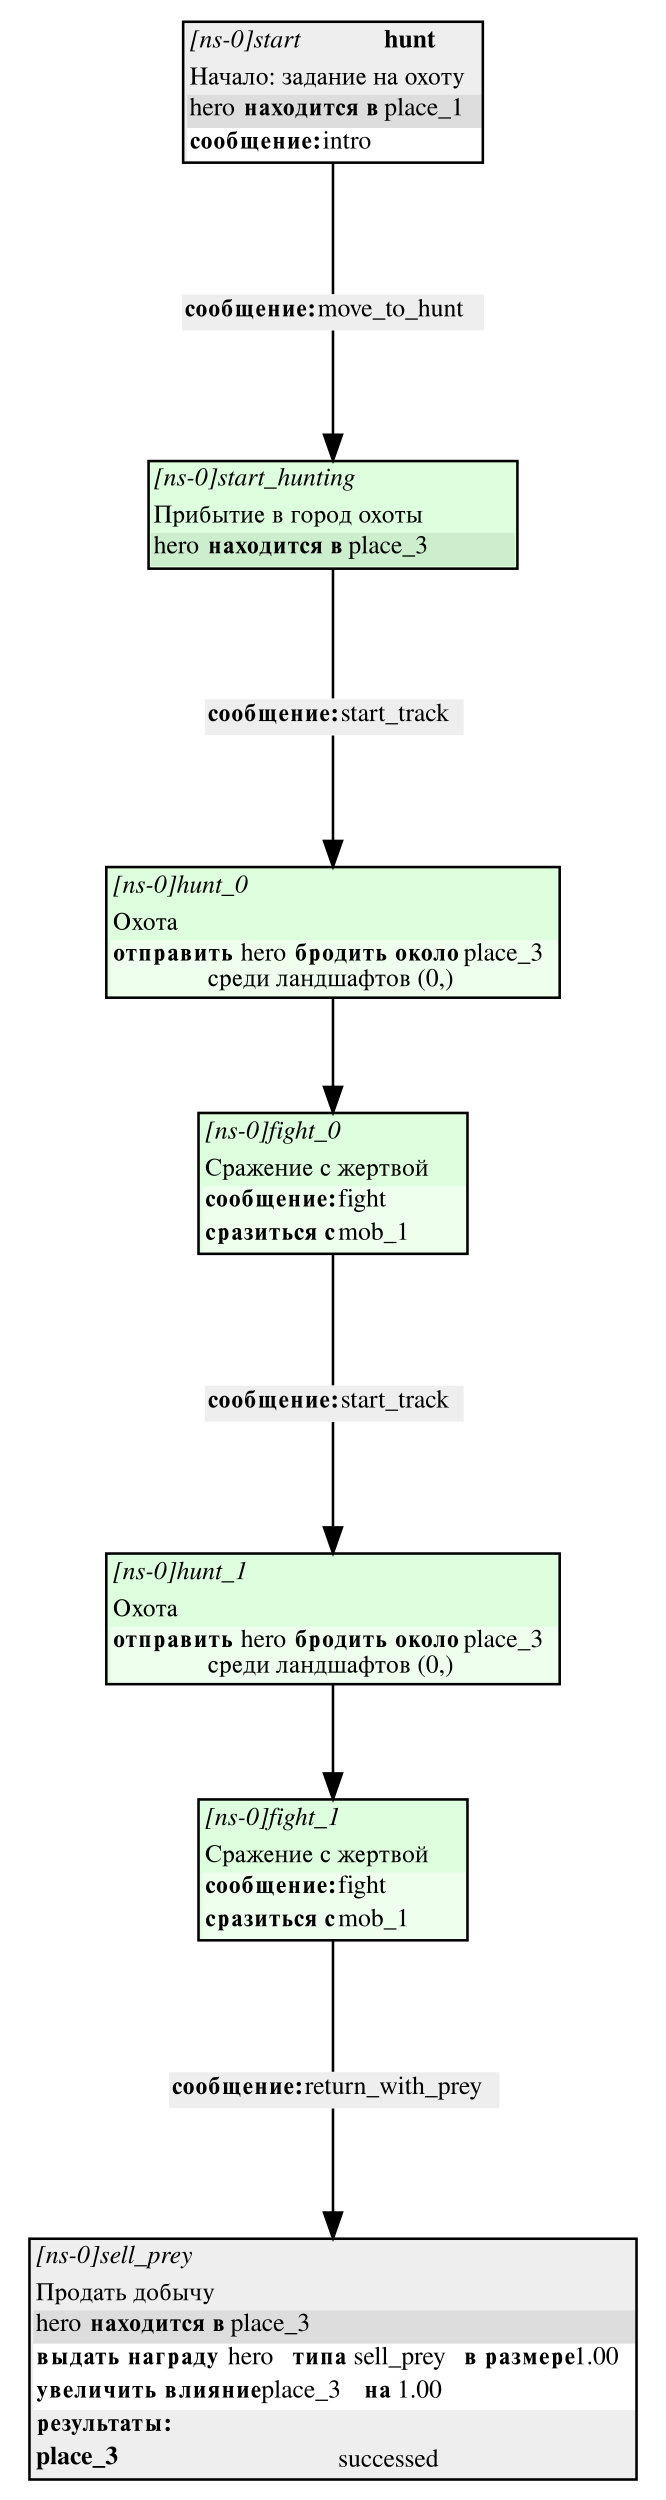
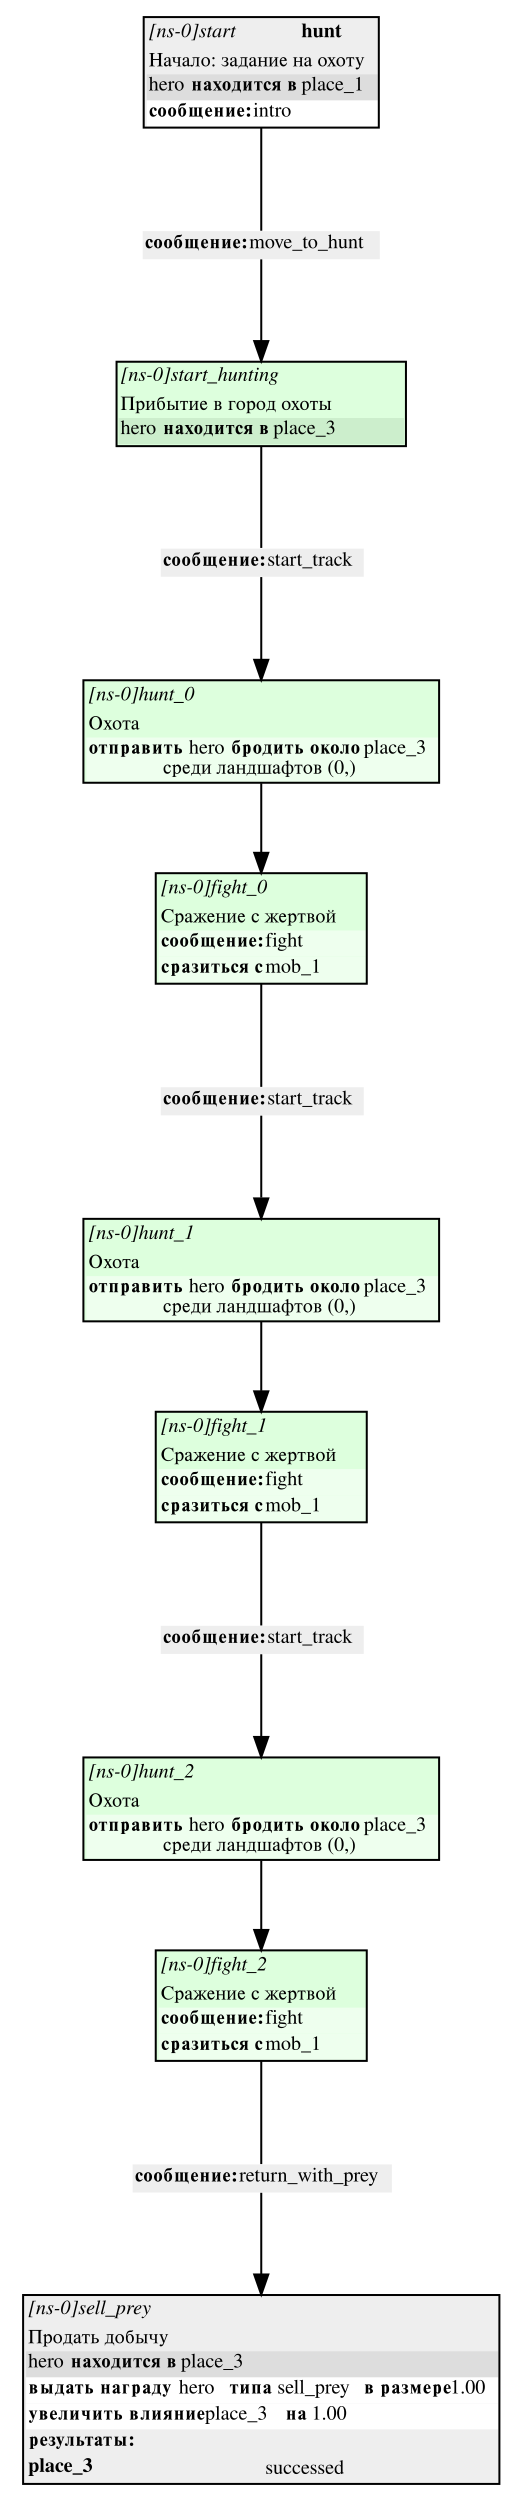
- <svg xmlns="http://www.w3.org/2000/svg" width="260pt" height="976pt" viewBox="0.00 0.00 260.00 976.00">
-   <g id="graph0" class="graph" transform="scale(1 1) rotate(0) translate(4 972)">
-     <polygon fill="white" stroke="white" points="-4,4 -4,-972 256,-972 256,4 -4,4" />
+ <svg xmlns="http://www.w3.org/2000/svg" width="260pt" height="1244pt" viewBox="0.00 0.00 260.00 1244.00">
+   <g id="graph0" class="graph" transform="scale(1 1) rotate(0) translate(4 1240)">
+     <polygon fill="white" stroke="white" points="-4,4 -4,-1240 256,-1240 256,4 -4,4" />
    <g id="node1" class="node">
-       <polygon fill="#eeeeee" stroke="none" points="67.5,-908.5 67.5,-963.5 184.5,-963.5 184.5,-908.5 67.5,-908.5" />
-       <text text-anchor="start" x="70" y="-953.5" font-family="Times,serif" font-style="italic" font-size="10.00">[ns-0]start</text>
-       <text text-anchor="start" x="146" y="-953.5" font-family="Times,serif" font-weight="bold" font-size="10.00">hunt</text>
-       <text text-anchor="start" x="70" y="-939" font-family="Times,serif" font-size="10.00">Начало: задание на охоту</text>
-       <polygon fill="#dddddd" stroke="none" points="69,-922 69,-935 184,-935 184,-922 69,-922" />
-       <text text-anchor="start" x="70" y="-927" font-family="Times,serif" font-size="10.00">hero </text>
-       <text text-anchor="start" x="91" y="-927" font-family="Times,serif" font-weight="bold" font-size="10.00">находится в</text>
-       <text text-anchor="start" x="146" y="-927" font-family="Times,serif" font-size="10.00"> place_1</text>
-       <polygon fill="#ffffff" stroke="none" points="69,-909 69,-922 184,-922 184,-909 69,-909" />
-       <text text-anchor="start" x="70" y="-914" font-family="Times,serif" font-weight="bold" font-size="10.00">сообщение:</text>
-       <text text-anchor="start" x="122" y="-914" font-family="Times,serif" font-size="10.00"> intro</text>
-       <polygon fill="none" stroke="black" points="67.5,-908.5 67.5,-963.5 184.5,-963.5 184.5,-908.5 67.5,-908.5" />
+       <polygon fill="#eeeeee" stroke="none" points="67.5,-1176.5 67.5,-1231.5 184.5,-1231.5 184.5,-1176.5 67.5,-1176.5" />
+       <text text-anchor="start" x="70" y="-1221.5" font-family="Times,serif" font-style="italic" font-size="10.00">[ns-0]start</text>
+       <text text-anchor="start" x="146" y="-1221.5" font-family="Times,serif" font-weight="bold" font-size="10.00">hunt</text>
+       <text text-anchor="start" x="70" y="-1207" font-family="Times,serif" font-size="10.00">Начало: задание на охоту</text>
+       <polygon fill="#dddddd" stroke="none" points="69,-1190 69,-1203 184,-1203 184,-1190 69,-1190" />
+       <text text-anchor="start" x="70" y="-1195" font-family="Times,serif" font-size="10.00">hero </text>
+       <text text-anchor="start" x="91" y="-1195" font-family="Times,serif" font-weight="bold" font-size="10.00">находится в</text>
+       <text text-anchor="start" x="146" y="-1195" font-family="Times,serif" font-size="10.00"> place_1</text>
+       <polygon fill="#ffffff" stroke="none" points="69,-1177 69,-1190 184,-1190 184,-1177 69,-1177" />
+       <text text-anchor="start" x="70" y="-1182" font-family="Times,serif" font-weight="bold" font-size="10.00">сообщение:</text>
+       <text text-anchor="start" x="122" y="-1182" font-family="Times,serif" font-size="10.00"> intro</text>
+       <polygon fill="none" stroke="black" points="67.5,-1176.5 67.5,-1231.5 184.5,-1231.5 184.5,-1176.5 67.5,-1176.5" />
    </g>
-     <g id="node11" class="node">
-       <polygon fill="#eeeeee" stroke="none" points="67,-843 67,-857 185,-857 185,-843 67,-843" />
-       <text text-anchor="start" x="68" y="-848.5" font-family="Times,serif" font-weight="bold" font-size="10.00">сообщение:</text>
-       <text text-anchor="start" x="120" y="-848.5" font-family="Times,serif" font-size="10.00"> move_to_hunt</text>
+     <g id="node14" class="node">
+       <polygon fill="#eeeeee" stroke="none" points="67,-1111 67,-1125 185,-1125 185,-1111 67,-1111" />
+       <text text-anchor="start" x="68" y="-1116.5" font-family="Times,serif" font-weight="bold" font-size="10.00">сообщение:</text>
+       <text text-anchor="start" x="120" y="-1116.5" font-family="Times,serif" font-size="10.00"> move_to_hunt</text>
    </g>
-     <g id="edge9" class="edge">
-       <path fill="none" stroke="black" d="M126,-908.422C126,-890.349 126,-867.853 126,-857.177" />
+     <g id="edge12" class="edge">
+       <path fill="none" stroke="black" d="M126,-1176.42C126,-1158.35 126,-1135.85 126,-1125.18" />
    </g>
    <g id="node2" class="node">
+       <polygon fill="#ddffdd" stroke="none" points="73.5,-750.5 73.5,-805.5 178.5,-805.5 178.5,-750.5 73.5,-750.5" />
+       <text text-anchor="start" x="76" y="-795.5" font-family="Times,serif" font-style="italic" font-size="10.00">[ns-0]fight_0</text>
+       <text text-anchor="start" x="76" y="-781" font-family="Times,serif" font-size="10.00">Сражение с жертвой</text>
+       <polygon fill="#eeffee" stroke="none" points="75,-764 75,-777 178,-777 178,-764 75,-764" />
+       <text text-anchor="start" x="76" y="-769" font-family="Times,serif" font-weight="bold" font-size="10.00">сообщение:</text>
+       <text text-anchor="start" x="128" y="-769" font-family="Times,serif" font-size="10.00"> fight</text>
+       <polygon fill="#eeffee" stroke="none" points="75,-751 75,-764 178,-764 178,-751 75,-751" />
+       <text text-anchor="start" x="76" y="-756" font-family="Times,serif" font-weight="bold" font-size="10.00">сразиться с</text>
+       <text text-anchor="start" x="128" y="-756" font-family="Times,serif" font-size="10.00">  mob_1</text>
+       <polygon fill="none" stroke="black" points="73.5,-750.5 73.5,-805.5 178.5,-805.5 178.5,-750.5 73.5,-750.5" />
+     </g>
+     <g id="node10" class="node">
+       <polygon fill="#eeeeee" stroke="none" points="76,-685 76,-699 177,-699 177,-685 76,-685" />
+       <text text-anchor="start" x="77" y="-690.5" font-family="Times,serif" font-weight="bold" font-size="10.00">сообщение:</text>
+       <text text-anchor="start" x="129" y="-690.5" font-family="Times,serif" font-size="10.00"> start_track</text>
+     </g>
+     <g id="edge1" class="edge">
+       <path fill="none" stroke="black" d="M126,-750.422C126,-732.349 126,-709.853 126,-699.177" />
+     </g>
+     <g id="node3" class="node">
      <polygon fill="#ddffdd" stroke="none" points="73.5,-482.5 73.5,-537.5 178.5,-537.5 178.5,-482.5 73.5,-482.5" />
-       <text text-anchor="start" x="76" y="-527.5" font-family="Times,serif" font-style="italic" font-size="10.00">[ns-0]fight_0</text>
+       <text text-anchor="start" x="76" y="-527.5" font-family="Times,serif" font-style="italic" font-size="10.00">[ns-0]fight_1</text>
      <text text-anchor="start" x="76" y="-513" font-family="Times,serif" font-size="10.00">Сражение с жертвой</text>
      <polygon fill="#eeffee" stroke="none" points="75,-496 75,-509 178,-509 178,-496 75,-496" />
      <text text-anchor="start" x="76" y="-501" font-family="Times,serif" font-weight="bold" font-size="10.00">сообщение:</text>
      <text text-anchor="start" x="128" y="-501" font-family="Times,serif" font-size="10.00"> fight</text>
      <polygon fill="#eeffee" stroke="none" points="75,-483 75,-496 178,-496 178,-483 75,-483" />
      <text text-anchor="start" x="76" y="-488" font-family="Times,serif" font-weight="bold" font-size="10.00">сразиться с</text>
      <text text-anchor="start" x="128" y="-488" font-family="Times,serif" font-size="10.00">  mob_1</text>
      <polygon fill="none" stroke="black" points="73.5,-482.5 73.5,-537.5 178.5,-537.5 178.5,-482.5 73.5,-482.5" />
    </g>
-     <g id="node8" class="node">
+     <g id="node11" class="node">
      <polygon fill="#eeeeee" stroke="none" points="76,-417 76,-431 177,-431 177,-417 76,-417" />
      <text text-anchor="start" x="77" y="-422.5" font-family="Times,serif" font-weight="bold" font-size="10.00">сообщение:</text>
      <text text-anchor="start" x="129" y="-422.5" font-family="Times,serif" font-size="10.00"> start_track</text>
    </g>
-     <g id="edge1" class="edge">
+     <g id="edge4" class="edge">
      <path fill="none" stroke="black" d="M126,-482.422C126,-464.349 126,-441.853 126,-431.177" />
    </g>
-     <g id="node3" class="node">
+     <g id="node4" class="node">
      <polygon fill="#ddffdd" stroke="none" points="73.5,-214.5 73.5,-269.5 178.5,-269.5 178.5,-214.5 73.5,-214.5" />
-       <text text-anchor="start" x="76" y="-259.5" font-family="Times,serif" font-style="italic" font-size="10.00">[ns-0]fight_1</text>
+       <text text-anchor="start" x="76" y="-259.5" font-family="Times,serif" font-style="italic" font-size="10.00">[ns-0]fight_2</text>
      <text text-anchor="start" x="76" y="-245" font-family="Times,serif" font-size="10.00">Сражение с жертвой</text>
      <polygon fill="#eeffee" stroke="none" points="75,-228 75,-241 178,-241 178,-228 75,-228" />
      <text text-anchor="start" x="76" y="-233" font-family="Times,serif" font-weight="bold" font-size="10.00">сообщение:</text>
      <text text-anchor="start" x="128" y="-233" font-family="Times,serif" font-size="10.00"> fight</text>
      <polygon fill="#eeffee" stroke="none" points="75,-215 75,-228 178,-228 178,-215 75,-215" />
      <text text-anchor="start" x="76" y="-220" font-family="Times,serif" font-weight="bold" font-size="10.00">сразиться с</text>
      <text text-anchor="start" x="128" y="-220" font-family="Times,serif" font-size="10.00">  mob_1</text>
      <polygon fill="none" stroke="black" points="73.5,-214.5 73.5,-269.5 178.5,-269.5 178.5,-214.5 73.5,-214.5" />
    </g>
-     <g id="node9" class="node">
+     <g id="node12" class="node">
      <polygon fill="#eeeeee" stroke="none" points="62,-149 62,-163 191,-163 191,-149 62,-149" />
      <text text-anchor="start" x="63" y="-154.5" font-family="Times,serif" font-weight="bold" font-size="10.00">сообщение:</text>
      <text text-anchor="start" x="115" y="-154.5" font-family="Times,serif" font-size="10.00"> return_with_prey</text>
    </g>
-     <g id="edge5" class="edge">
+     <g id="edge8" class="edge">
      <path fill="none" stroke="black" d="M126,-214.422C126,-196.349 126,-173.853 126,-163.177" />
    </g>
-     <g id="node4" class="node">
+     <g id="node5" class="node">
+       <polygon fill="#ddffdd" stroke="none" points="37.5,-850.5 37.5,-901.5 214.5,-901.5 214.5,-850.5 37.5,-850.5" />
+       <text text-anchor="start" x="40" y="-891.5" font-family="Times,serif" font-style="italic" font-size="10.00">[ns-0]hunt_0</text>
+       <text text-anchor="start" x="40" y="-877" font-family="Times,serif" font-size="10.00">Охота</text>
+       <polygon fill="#eeffee" stroke="none" points="39,-851 39,-873 214,-873 214,-851 39,-851" />
+       <text text-anchor="start" x="40" y="-865" font-family="Times,serif" font-weight="bold" font-size="10.00">отправить </text>
+       <text text-anchor="start" x="90" y="-865" font-family="Times,serif" font-size="10.00"> hero</text>
+       <text text-anchor="start" x="111" y="-865" font-family="Times,serif" font-weight="bold" font-size="10.00">бродить около</text>
+       <text text-anchor="start" x="177" y="-865" font-family="Times,serif" font-size="10.00"> place_3</text>
+       <text text-anchor="start" x="77" y="-855" font-family="Times,serif" font-size="10.00"> среди ландшафтов (0,)</text>
+       <polygon fill="none" stroke="black" points="37.5,-850.5 37.5,-901.5 214.5,-901.5 214.5,-850.5 37.5,-850.5" />
+     </g>
+     <g id="edge7" class="edge">
+       <path fill="none" stroke="black" d="M126,-850.278C126,-839.814 126,-827.404 126,-815.894" />
+       <polygon fill="black" stroke="black" points="129.5,-815.66 126,-805.66 122.5,-815.66 129.5,-815.66" />
+     </g>
+     <g id="node6" class="node">
      <polygon fill="#ddffdd" stroke="none" points="37.5,-582.5 37.5,-633.5 214.5,-633.5 214.5,-582.5 37.5,-582.5" />
-       <text text-anchor="start" x="40" y="-623.5" font-family="Times,serif" font-style="italic" font-size="10.00">[ns-0]hunt_0</text>
+       <text text-anchor="start" x="40" y="-623.5" font-family="Times,serif" font-style="italic" font-size="10.00">[ns-0]hunt_1</text>
      <text text-anchor="start" x="40" y="-609" font-family="Times,serif" font-size="10.00">Охота</text>
      <polygon fill="#eeffee" stroke="none" points="39,-583 39,-605 214,-605 214,-583 39,-583" />
      <text text-anchor="start" x="40" y="-597" font-family="Times,serif" font-weight="bold" font-size="10.00">отправить </text>
      <text text-anchor="start" x="90" y="-597" font-family="Times,serif" font-size="10.00"> hero</text>
      <text text-anchor="start" x="111" y="-597" font-family="Times,serif" font-weight="bold" font-size="10.00">бродить около</text>
      <text text-anchor="start" x="177" y="-597" font-family="Times,serif" font-size="10.00"> place_3</text>
      <text text-anchor="start" x="77" y="-587" font-family="Times,serif" font-size="10.00"> среди ландшафтов (0,)</text>
      <polygon fill="none" stroke="black" points="37.5,-582.5 37.5,-633.5 214.5,-633.5 214.5,-582.5 37.5,-582.5" />
    </g>
-     <g id="edge4" class="edge">
+     <g id="edge3" class="edge">
      <path fill="none" stroke="black" d="M126,-582.278C126,-571.814 126,-559.404 126,-547.894" />
      <polygon fill="black" stroke="black" points="129.5,-547.66 126,-537.66 122.5,-547.66 129.5,-547.66" />
    </g>
-     <g id="node5" class="node">
+     <g id="node7" class="node">
      <polygon fill="#ddffdd" stroke="none" points="37.5,-314.5 37.5,-365.5 214.5,-365.5 214.5,-314.5 37.5,-314.5" />
-       <text text-anchor="start" x="40" y="-355.5" font-family="Times,serif" font-style="italic" font-size="10.00">[ns-0]hunt_1</text>
+       <text text-anchor="start" x="40" y="-355.5" font-family="Times,serif" font-style="italic" font-size="10.00">[ns-0]hunt_2</text>
      <text text-anchor="start" x="40" y="-341" font-family="Times,serif" font-size="10.00">Охота</text>
      <polygon fill="#eeffee" stroke="none" points="39,-315 39,-337 214,-337 214,-315 39,-315" />
      <text text-anchor="start" x="40" y="-329" font-family="Times,serif" font-weight="bold" font-size="10.00">отправить </text>
      <text text-anchor="start" x="90" y="-329" font-family="Times,serif" font-size="10.00"> hero</text>
      <text text-anchor="start" x="111" y="-329" font-family="Times,serif" font-weight="bold" font-size="10.00">бродить около</text>
      <text text-anchor="start" x="177" y="-329" font-family="Times,serif" font-size="10.00"> place_3</text>
      <text text-anchor="start" x="77" y="-319" font-family="Times,serif" font-size="10.00"> среди ландшафтов (0,)</text>
      <polygon fill="none" stroke="black" points="37.5,-314.5 37.5,-365.5 214.5,-365.5 214.5,-314.5 37.5,-314.5" />
    </g>
-     <g id="edge3" class="edge">
+     <g id="edge6" class="edge">
      <path fill="none" stroke="black" d="M126,-314.278C126,-303.814 126,-291.404 126,-279.894" />
      <polygon fill="black" stroke="black" points="129.5,-279.66 126,-269.66 122.5,-279.66 129.5,-279.66" />
    </g>
-     <g id="node6" class="node">
-       <polygon fill="#ddffdd" stroke="none" points="54,-750 54,-792 198,-792 198,-750 54,-750" />
-       <text text-anchor="start" x="56" y="-782.5" font-family="Times,serif" font-style="italic" font-size="10.00">[ns-0]start_hunting</text>
-       <text text-anchor="start" x="56" y="-768" font-family="Times,serif" font-size="10.00">Прибытие в город охоты</text>
-       <polygon fill="#cceecc" stroke="none" points="55,-751 55,-764 197,-764 197,-751 55,-751" />
-       <text text-anchor="start" x="56" y="-756" font-family="Times,serif" font-size="10.00">hero </text>
-       <text text-anchor="start" x="77" y="-756" font-family="Times,serif" font-weight="bold" font-size="10.00">находится в</text>
-       <text text-anchor="start" x="132" y="-756" font-family="Times,serif" font-size="10.00"> place_3</text>
-       <polygon fill="none" stroke="black" points="54,-750 54,-792 198,-792 198,-750 54,-750" />
+     <g id="node8" class="node">
+       <polygon fill="#ddffdd" stroke="none" points="54,-1018 54,-1060 198,-1060 198,-1018 54,-1018" />
+       <text text-anchor="start" x="56" y="-1050.5" font-family="Times,serif" font-style="italic" font-size="10.00">[ns-0]start_hunting</text>
+       <text text-anchor="start" x="56" y="-1036" font-family="Times,serif" font-size="10.00">Прибытие в город охоты</text>
+       <polygon fill="#cceecc" stroke="none" points="55,-1019 55,-1032 197,-1032 197,-1019 55,-1019" />
+       <text text-anchor="start" x="56" y="-1024" font-family="Times,serif" font-size="10.00">hero </text>
+       <text text-anchor="start" x="77" y="-1024" font-family="Times,serif" font-weight="bold" font-size="10.00">находится в</text>
+       <text text-anchor="start" x="132" y="-1024" font-family="Times,serif" font-size="10.00"> place_3</text>
+       <polygon fill="none" stroke="black" points="54,-1018 54,-1060 198,-1060 198,-1018 54,-1018" />
    </g>
-     <g id="node10" class="node">
-       <polygon fill="#eeeeee" stroke="none" points="76,-685 76,-699 177,-699 177,-685 76,-685" />
-       <text text-anchor="start" x="77" y="-690.5" font-family="Times,serif" font-weight="bold" font-size="10.00">сообщение:</text>
-       <text text-anchor="start" x="129" y="-690.5" font-family="Times,serif" font-size="10.00"> start_track</text>
+     <g id="node13" class="node">
+       <polygon fill="#eeeeee" stroke="none" points="76,-953 76,-967 177,-967 177,-953 76,-953" />
+       <text text-anchor="start" x="77" y="-958.5" font-family="Times,serif" font-weight="bold" font-size="10.00">сообщение:</text>
+       <text text-anchor="start" x="129" y="-958.5" font-family="Times,serif" font-size="10.00"> start_track</text>
    </g>
-     <g id="edge7" class="edge">
-       <path fill="none" stroke="black" d="M126,-749.769C126,-733.015 126,-710.253 126,-699.342" />
+     <g id="edge10" class="edge">
+       <path fill="none" stroke="black" d="M126,-1017.77C126,-1001.02 126,-978.253 126,-967.342" />
    </g>
-     <g id="node7" class="node">
+     <g id="node9" class="node">
      <polygon fill="#eeeeee" stroke="none" points="7.5,-4 7.5,-98 244.5,-98 244.5,-4 7.5,-4" />
      <text text-anchor="start" x="10" y="-88.5" font-family="Times,serif" font-style="italic" font-size="10.00">[ns-0]sell_prey</text>
      <text text-anchor="start" x="10" y="-74" font-family="Times,serif" font-size="10.00">Продать добычу</text>
      <polygon fill="#dddddd" stroke="none" points="9,-57 9,-70 244,-70 244,-57 9,-57" />
      <text text-anchor="start" x="10" y="-62" font-family="Times,serif" font-size="10.00">hero </text>
      <text text-anchor="start" x="31" y="-62" font-family="Times,serif" font-weight="bold" font-size="10.00">находится в</text>
      <text text-anchor="start" x="86" y="-62" font-family="Times,serif" font-size="10.00"> place_3</text>
      <polygon fill="#ffffff" stroke="none" points="9,-44 9,-57 244,-57 244,-44 9,-44" />
      <text text-anchor="start" x="10" y="-49" font-family="Times,serif" font-weight="bold" font-size="10.00">выдать награду </text>
      <text text-anchor="start" x="85" y="-49" font-family="Times,serif" font-size="10.00">  hero </text>
      <text text-anchor="start" x="110" y="-49" font-family="Times,serif" font-weight="bold" font-size="10.00">типа </text>
      <text text-anchor="start" x="134" y="-49" font-family="Times,serif" font-size="10.00"> sell_prey </text>
      <text text-anchor="start" x="177" y="-49" font-family="Times,serif" font-weight="bold" font-size="10.00">в размере</text>
      <text text-anchor="start" x="220" y="-49" font-family="Times,serif" font-size="10.00"> 1.00</text>
      <polygon fill="#ffffff" stroke="none" points="9,-31 9,-44 244,-44 244,-31 9,-31" />
      <text text-anchor="start" x="10" y="-36" font-family="Times,serif" font-weight="bold" font-size="10.00">увеличить влияние </text>
      <text text-anchor="start" x="98" y="-36" font-family="Times,serif" font-size="10.00">  place_3 </text>
      <text text-anchor="start" x="138" y="-36" font-family="Times,serif" font-weight="bold" font-size="10.00">на </text>
      <text text-anchor="start" x="151" y="-36" font-family="Times,serif" font-size="10.00"> 1.00</text>
      <polygon fill="#eeeeee" stroke="none" points="9,-18 9,-31 244,-31 244,-18 9,-18" />
      <text text-anchor="start" x="10" y="-23" font-family="Times,serif" font-weight="bold" font-size="10.00">результаты:</text>
      <text text-anchor="start" x="10" y="-10" font-family="Times,serif" font-weight="bold" font-size="10.00">place_3</text>
      <text text-anchor="start" x="128" y="-9" font-family="Times,serif" font-size="10.00">successed</text>
      <polygon fill="none" stroke="black" points="7.5,-4 7.5,-98 244.5,-98 244.5,-4 7.5,-4" />
    </g>
    <g id="edge2" class="edge">
+       <path fill="none" stroke="black" d="M126,-684.837C126,-676.121 126,-659.531 126,-644.086" />
+       <polygon fill="black" stroke="black" points="129.5,-643.686 126,-633.686 122.5,-643.686 129.5,-643.686" />
+     </g>
+     <g id="edge5" class="edge">
      <path fill="none" stroke="black" d="M126,-416.837C126,-408.121 126,-391.531 126,-376.086" />
      <polygon fill="black" stroke="black" points="129.5,-375.686 126,-365.686 122.5,-375.686 129.5,-375.686" />
    </g>
-     <g id="edge6" class="edge">
+     <g id="edge9" class="edge">
      <path fill="none" stroke="black" d="M126,-148.865C126,-140.545 126,-124.829 126,-108.44" />
      <polygon fill="black" stroke="black" points="129.5,-108.209 126,-98.209 122.5,-108.209 129.5,-108.209" />
    </g>
-     <g id="edge8" class="edge">
-       <path fill="none" stroke="black" d="M126,-684.837C126,-676.121 126,-659.531 126,-644.086" />
-       <polygon fill="black" stroke="black" points="129.5,-643.686 126,-633.686 122.5,-643.686 129.5,-643.686" />
+     <g id="edge11" class="edge">
+       <path fill="none" stroke="black" d="M126,-952.837C126,-944.121 126,-927.531 126,-912.086" />
+       <polygon fill="black" stroke="black" points="129.5,-911.686 126,-901.686 122.5,-911.686 129.5,-911.686" />
    </g>
-     <g id="edge10" class="edge">
-       <path fill="none" stroke="black" d="M126,-842.958C126,-834.201 126,-817.379 126,-802.312" />
-       <polygon fill="black" stroke="black" points="129.5,-802.281 126,-792.281 122.5,-802.281 129.5,-802.281" />
+     <g id="edge13" class="edge">
+       <path fill="none" stroke="black" d="M126,-1110.96C126,-1102.2 126,-1085.38 126,-1070.31" />
+       <polygon fill="black" stroke="black" points="129.5,-1070.28 126,-1060.28 122.5,-1070.28 129.5,-1070.28" />
    </g>
  </g>
</svg>
